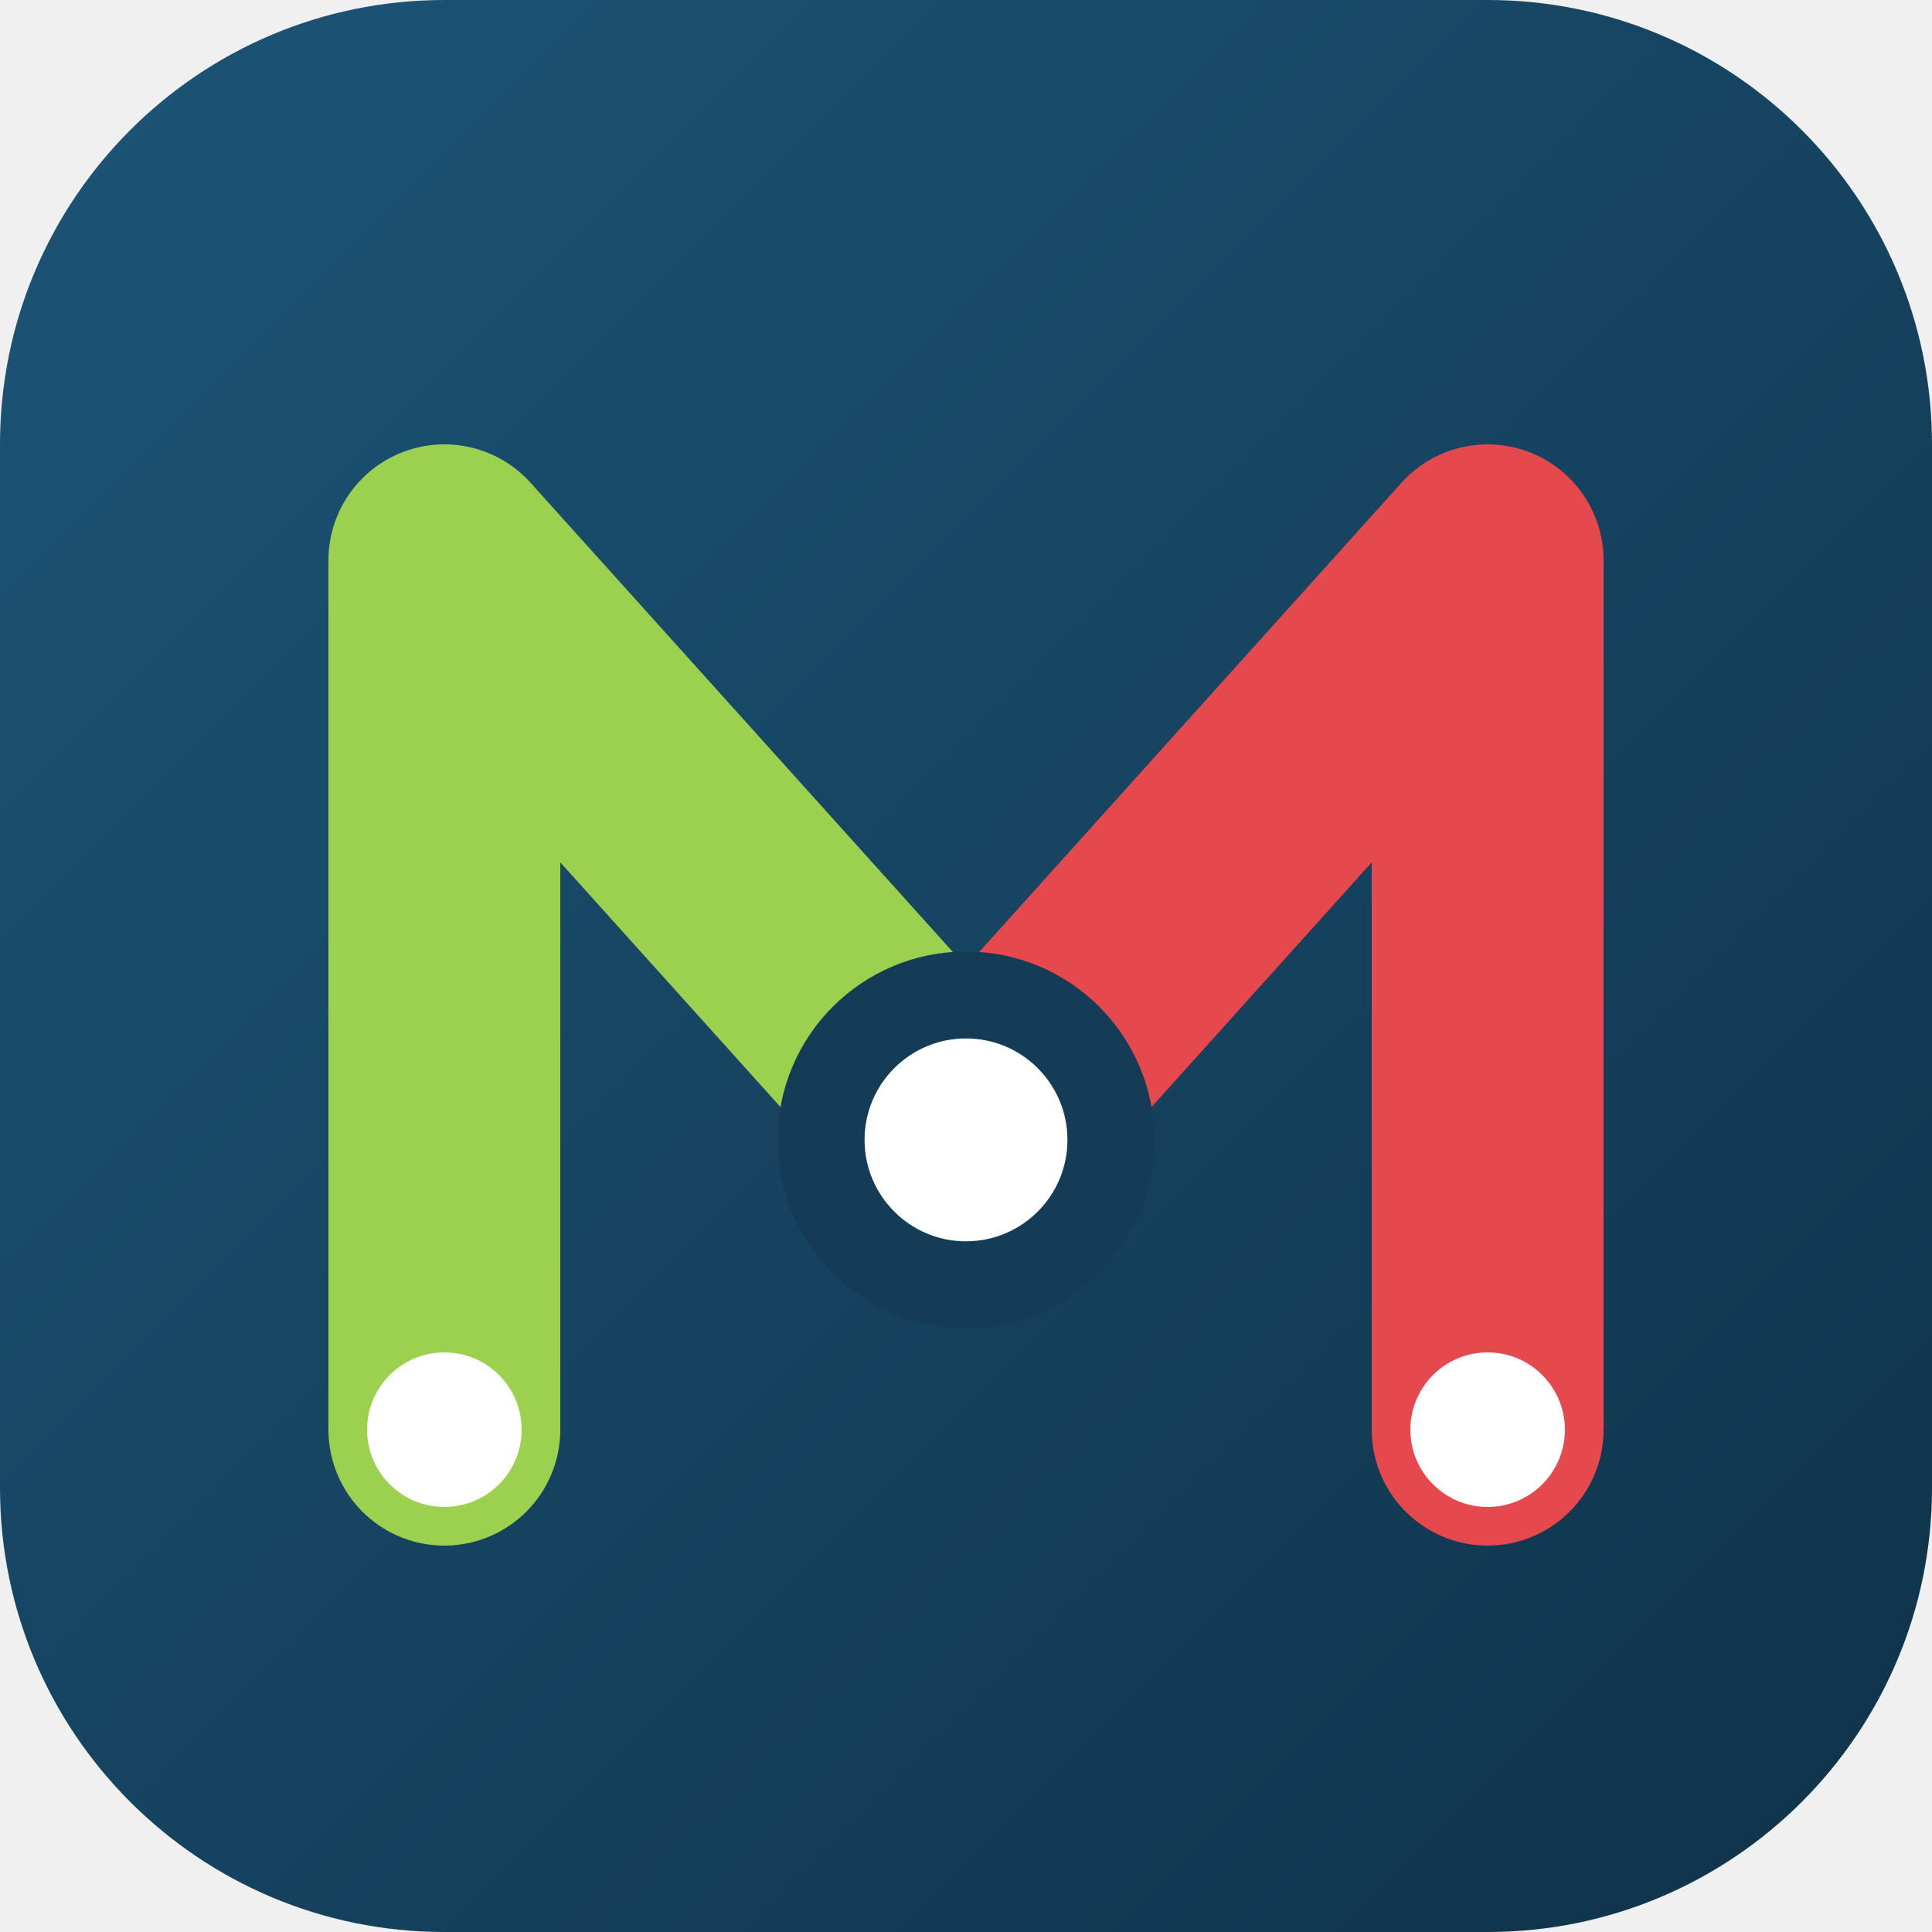
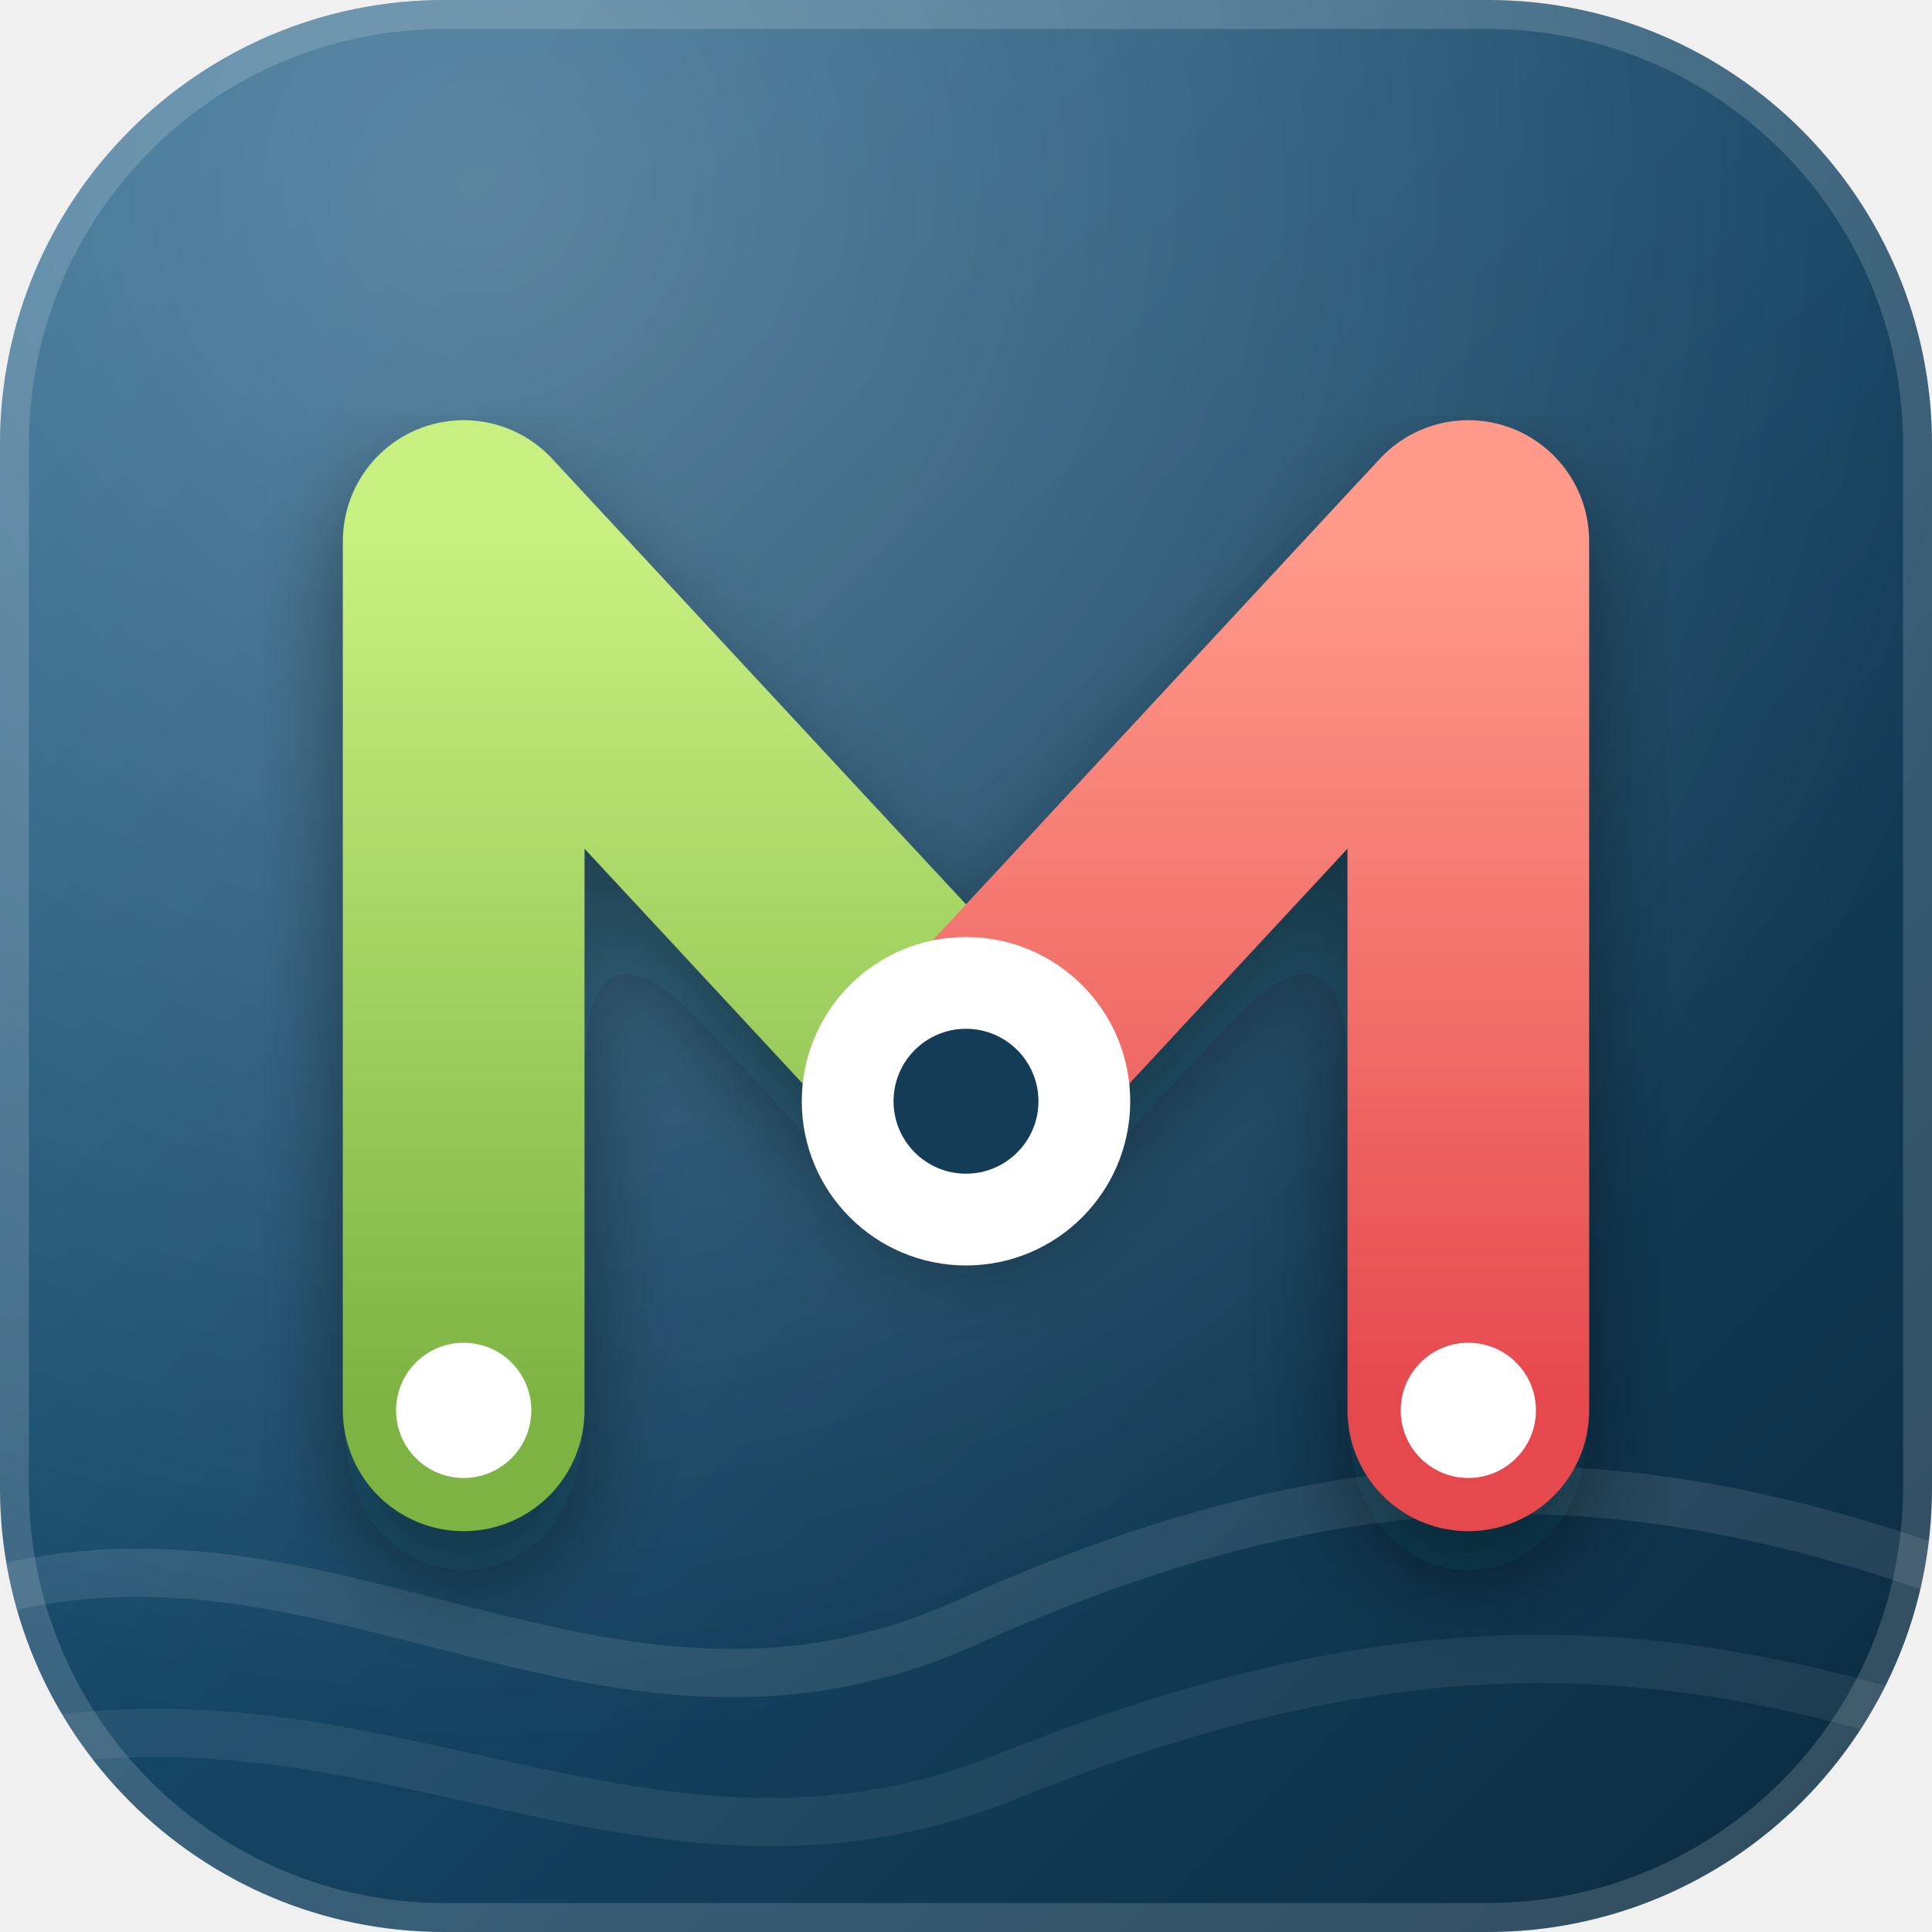
<svg xmlns="http://www.w3.org/2000/svg" viewBox="0 0 200 200">
  <defs>
-     <linearGradient id="g" x1="0" y1="0" x2="1" y2="1">
-       <stop offset="0" stop-color="#1c5578" />
-       <stop offset="1" stop-color="#0f3249" />
+     <linearGradient id="bg" x1="0" y1="0" x2="1" y2="1">
+       <stop offset="0" stop-color="#1f6089" />
+       <stop offset="1" stop-color="#0b2a3f" />
    </linearGradient>
+     <radialGradient id="gl" cx=".25" cy=".1" r=".8">
+       <stop offset="0" stop-color="#fff" stop-opacity=".28" />
+       <stop offset="1" stop-color="#fff" stop-opacity="0" />
+     </radialGradient>
+     <linearGradient id="gv" x1="0" y1="0" x2="0" y2="1">
+       <stop offset="0" stop-color="#c8f080" />
+       <stop offset="1" stop-color="#7cb342" />
+     </linearGradient>
+     <linearGradient id="rv" x1="0" y1="0" x2="0" y2="1">
+       <stop offset="0" stop-color="#ff9a8a" />
+       <stop offset="1" stop-color="#e5484d" />
+     </linearGradient>
+     <filter id="sh" x="-20%" y="-20%" width="140%" height="150%">
+       <feDropShadow dx="0" dy="5" stdDeviation="5" flood-color="#04141f" flood-opacity=".45" />
+     </filter>
+     <clipPath id="cl">
+       <rect width="200" height="200" rx="46" />
+     </clipPath>
  </defs>
-   <rect width="200" height="200" rx="46" fill="url(#g)" />
-   <path d="M46 148V58L100 118" fill="none" stroke="#9bd14f" stroke-width="24" stroke-linecap="round" stroke-linejoin="round" />
-   <path d="M100 118L154 58V148" fill="none" stroke="#e5484d" stroke-width="24" stroke-linecap="round" stroke-linejoin="round" />
-   <circle cx="100" cy="118" r="15" fill="#fff" stroke="#143c57" stroke-width="9" />
-   <circle cx="46" cy="148" r="8" fill="#fff" />
-   <circle cx="154" cy="148" r="8" fill="#fff" />
+   <rect width="200" height="200" rx="46" fill="url(#bg)" />
+   <g clip-path="url(#cl)">
+     <path d="M-10 168C30 150 60 186 100 168S170 150 210 166" fill="none" stroke="#fff" stroke-opacity=".10" stroke-width="5" />
+     <path d="M-10 184C34 168 64 200 104 184S172 168 210 182" fill="none" stroke="#fff" stroke-opacity=".07" stroke-width="5" />
+     <rect width="200" height="200" fill="url(#gl)" />
+   </g>
+   <rect x="1.5" y="1.5" width="197" height="197" rx="44.5" fill="none" stroke="#fff" stroke-opacity=".16" stroke-width="3" />
+   <g filter="url(#sh)">
+     <path d="M48 146V56L100 112" fill="none" stroke="url(#gv)" stroke-width="25" stroke-linecap="round" stroke-linejoin="round" />
+     <path d="M100 112L152 56V146" fill="none" stroke="url(#rv)" stroke-width="25" stroke-linecap="round" stroke-linejoin="round" />
+   </g>
+   <circle cx="100" cy="114" r="17" fill="#fff" />
+   <circle cx="100" cy="114" r="7.5" fill="#143c57" />
+   <circle cx="48" cy="146" r="7" fill="#fff" />
+   <circle cx="152" cy="146" r="7" fill="#fff" />
</svg>
